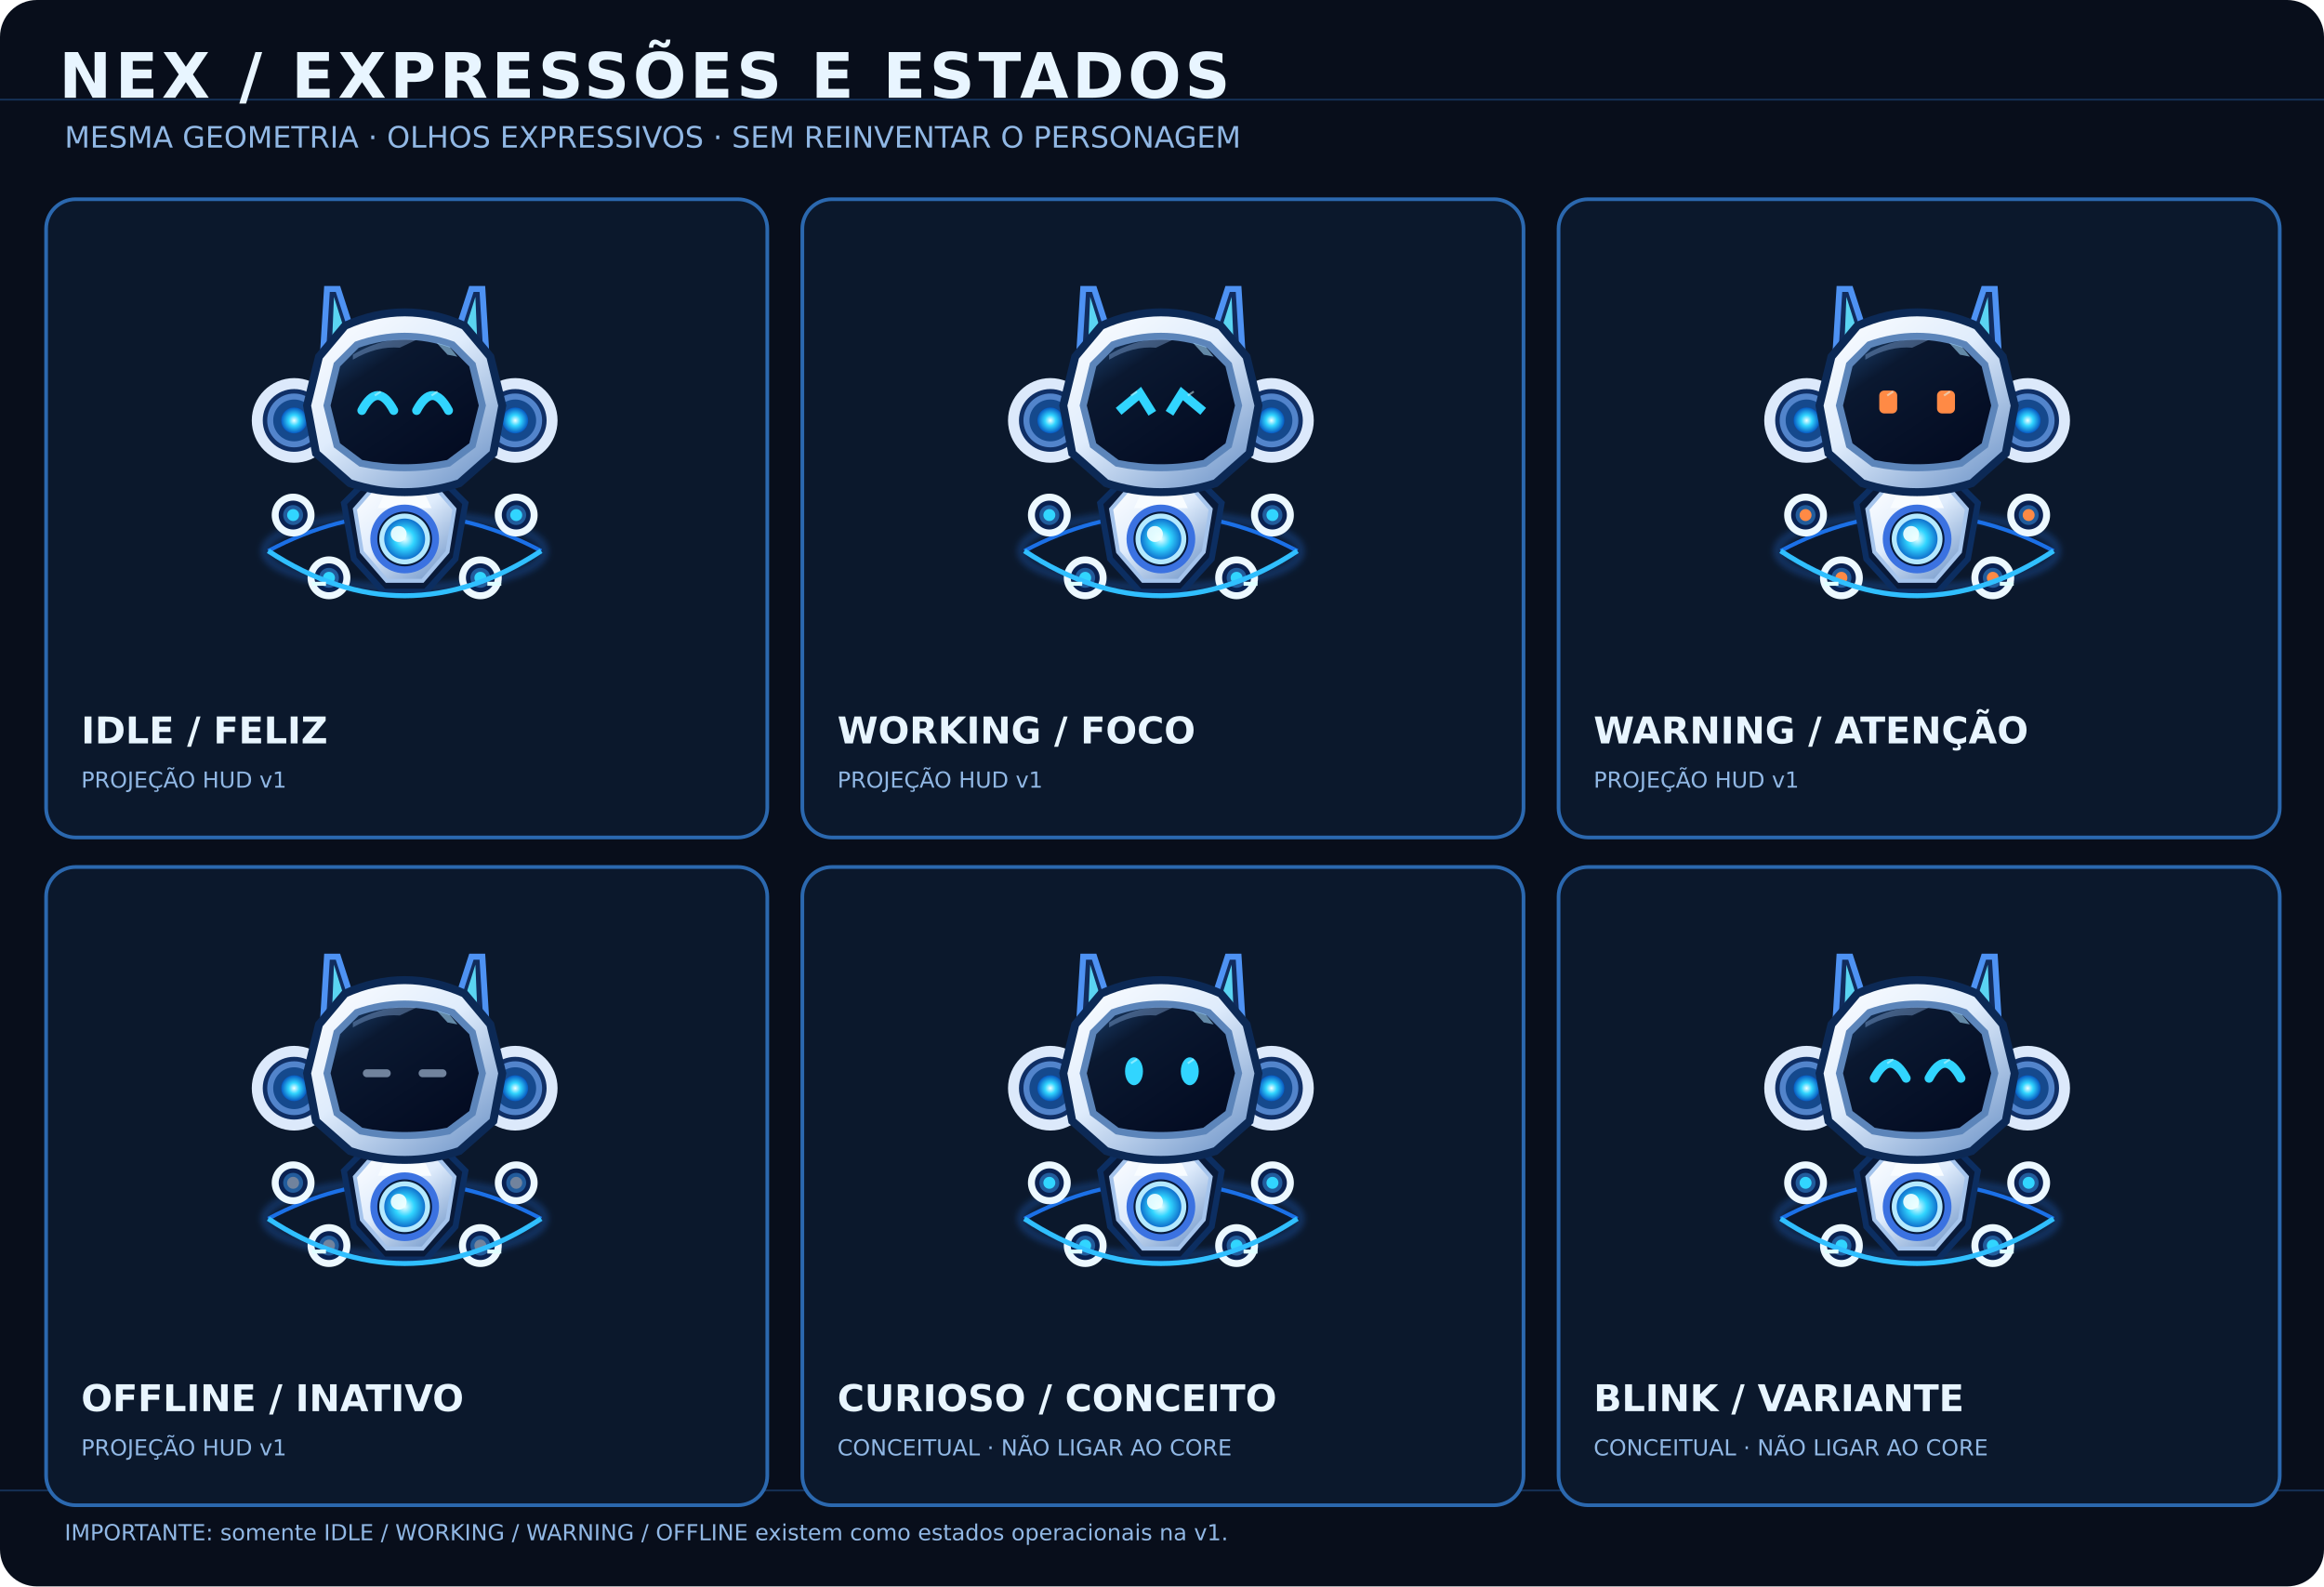
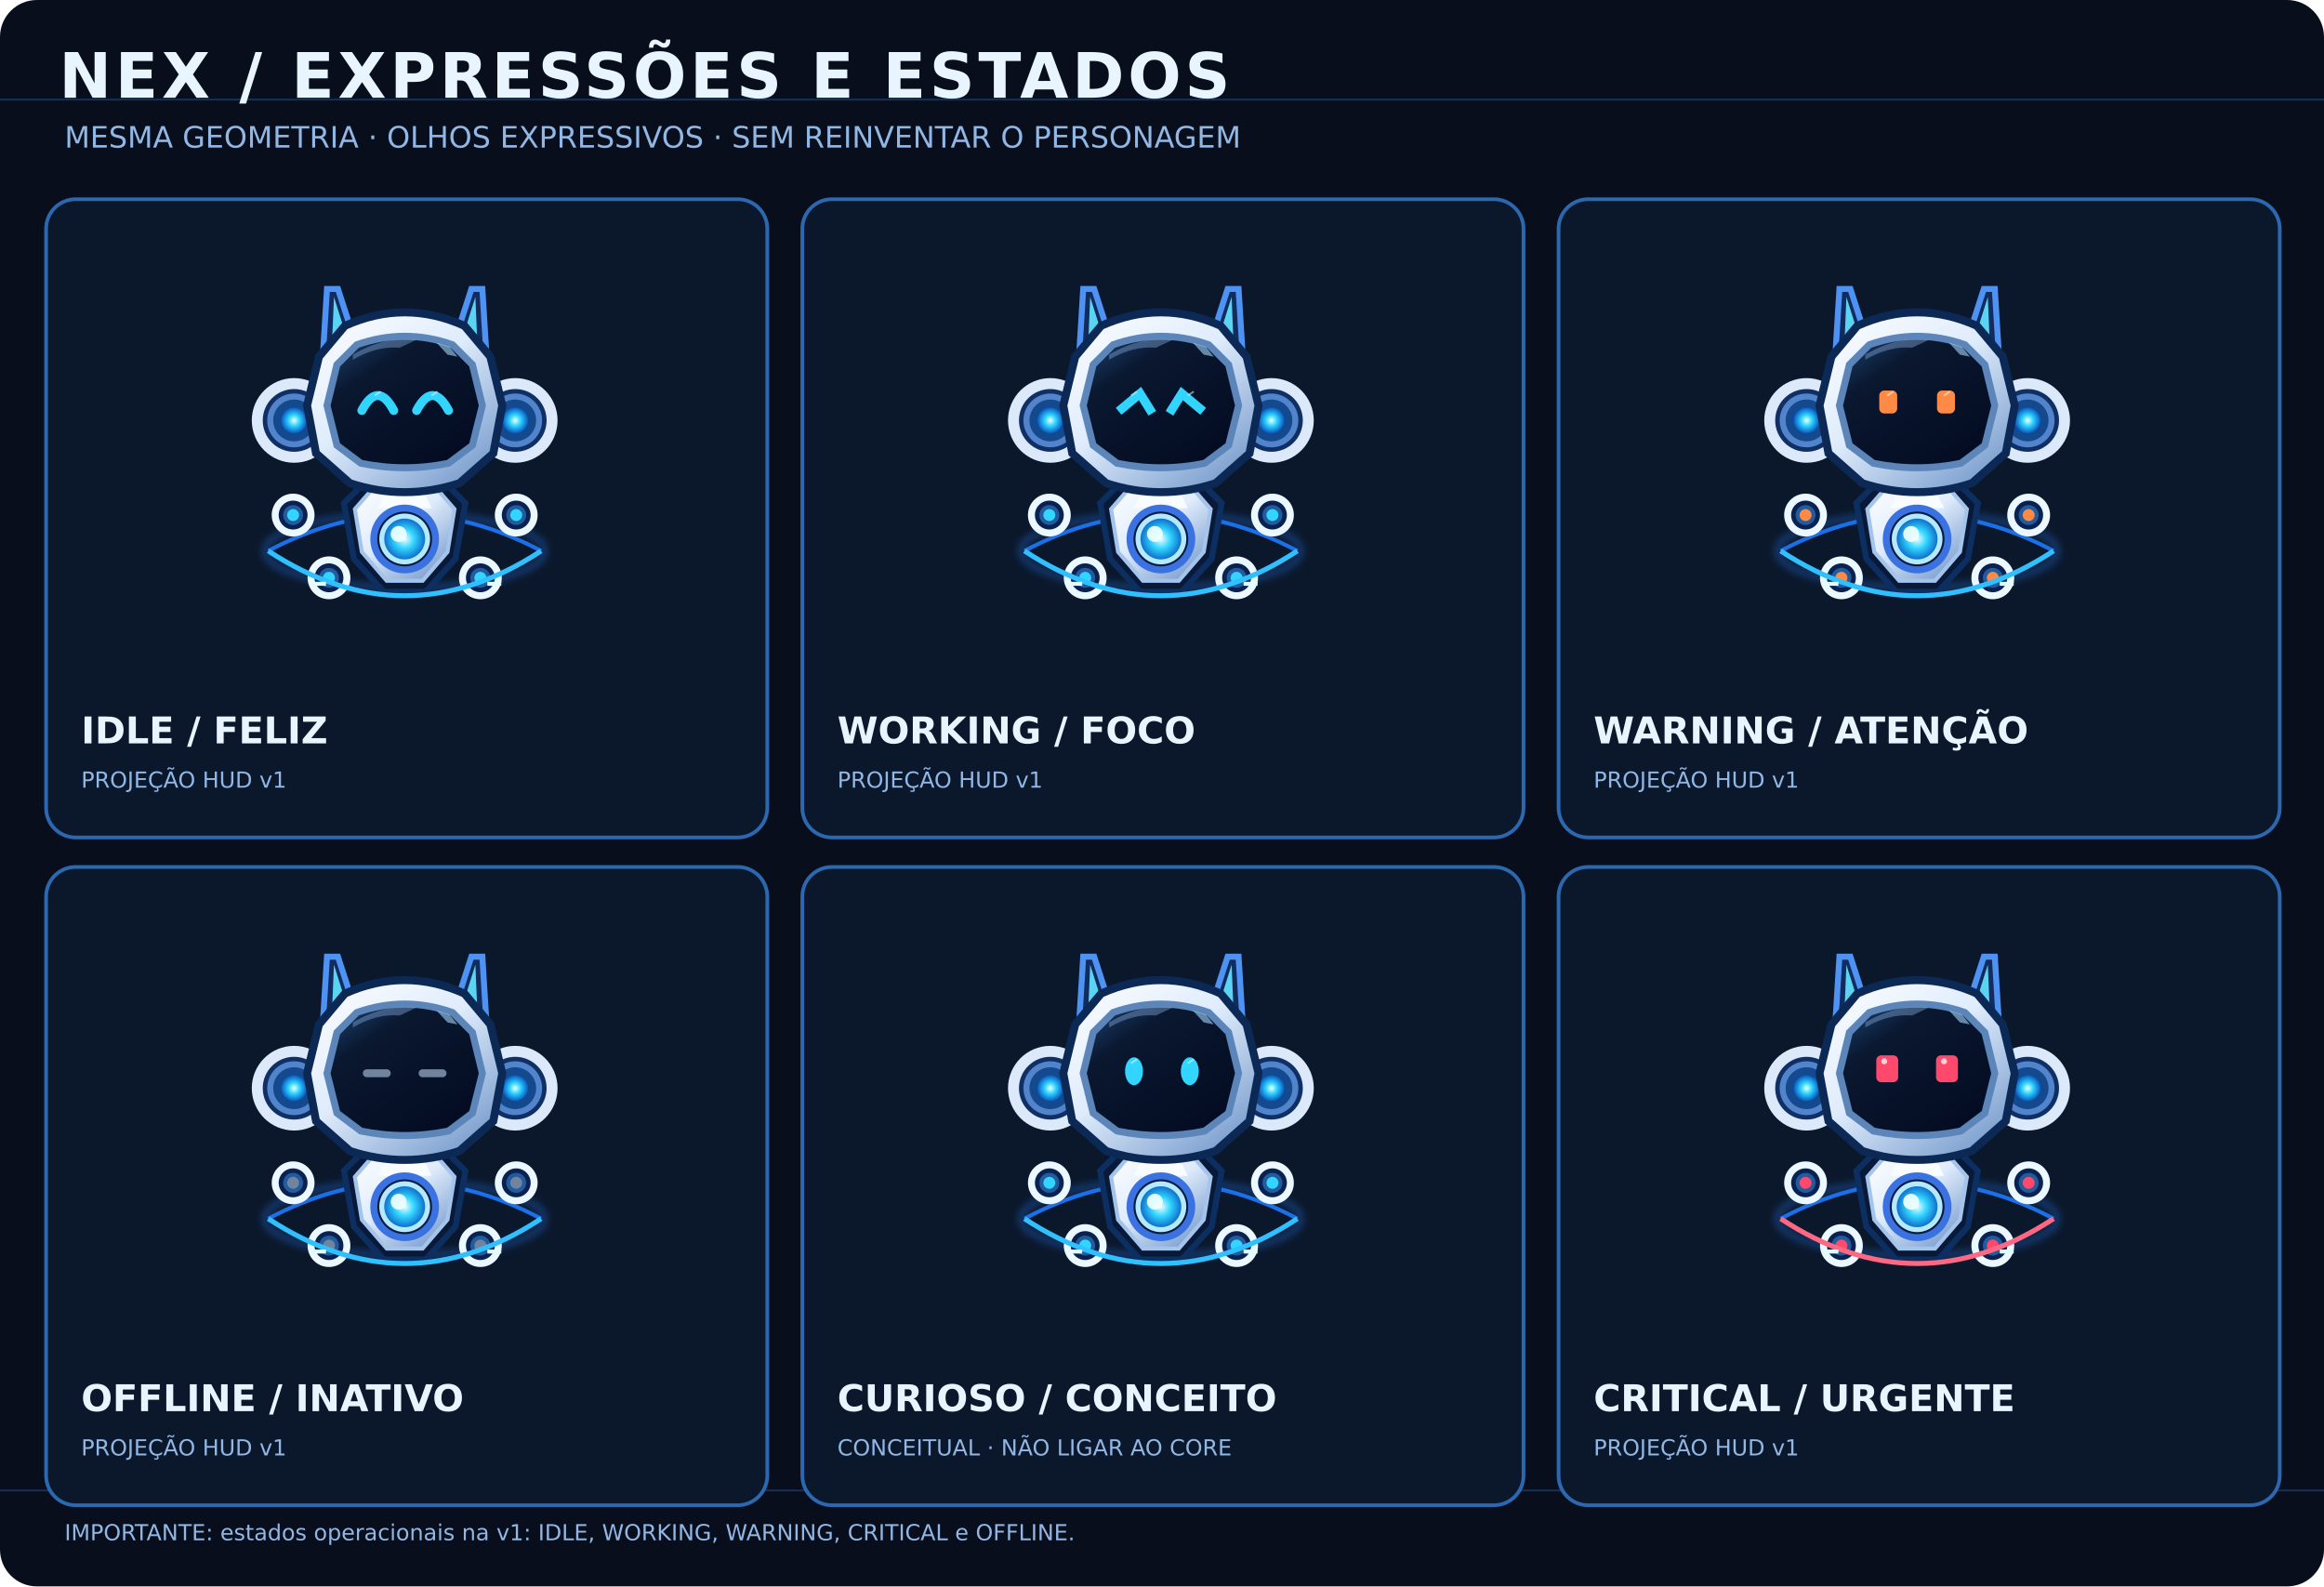
<svg xmlns="http://www.w3.org/2000/svg" viewBox="0 0 1260 860" role="img" aria-label="Referência de desenho do mascote oficial NEX, pixel art futurista, pose frontal">
  <defs>
    <linearGradient id="shell" x1="0" y1="0" x2=".83" y2="1">
      <stop offset="0" stop-color="#FFFFFF" />
      <stop offset=".48" stop-color="#DFECFC" />
      <stop offset="1" stop-color="#7499CB" />
    </linearGradient>
    <linearGradient id="screen" x1="0" y1="0" x2=".8" y2="1">
      <stop offset="0" stop-color="#1E4778" />
      <stop offset=".3" stop-color="#0A1830" />
      <stop offset="1" stop-color="#030B21" />
    </linearGradient>
    <radialGradient id="core">
      <stop offset="0" stop-color="#EFFFFF" />
      <stop offset=".42" stop-color="#31D5FF" />
      <stop offset="1" stop-color="#0759C1" />
    </radialGradient>
    <filter id="glow" x="-40%" y="-40%" width="180%" height="180%">
      <feGaussianBlur stdDeviation="3" />
    </filter>
  </defs>
  <style>text{font-family:system-ui,'DejaVu Sans',sans-serif;fill:#E8F5FF} .muted{fill:#91B8E5} .small{font-size:16px} .tiny{font-size:12px} .title{font-size:34px;font-weight:800;letter-spacing:2px} .heading{font-size:20px;font-weight:700} .mono{font-family:monospace}</style>
  <rect width="1260" height="860" rx="20" fill="#080E1B" />
  <path d="M0 54H1260 M0 808H1260" stroke="#255A9D" opacity=".45" />
  <text x="32" y="53" class="title">NEX / EXPRESSÕES E ESTADOS</text>
  <text x="35" y="80" class="small muted">MESMA GEOMETRIA · OLHOS EXPRESSIVOS · SEM REINVENTAR O PERSONAGEM</text>
  <rect x="25" y="108" width="391" height="346" rx="16" fill="#0B182C" stroke="#2B68AF" stroke-width="2" />
  <g transform="translate(133 148) scale(.54)">
    <g data-nex-figure="front" data-state="idle">
      <ellipse cx="160" cy="279" rx="140" ry="37" fill="none" stroke="#1C61BF" stroke-width="9" opacity=".35" filter="url(#glow)" />
      <path d="M23 279q137-73 274 0" fill="none" stroke="#1B70E7" stroke-width="4" />
      <path d="M78 81L82 16l11 0 23 71z M204 87l23-71h11l4 65z" fill="#112C5D" stroke="#4E92F3" stroke-width="6" />
      <path d="M87 72l2-48 17 54z M214 78l17-54 2 48z" fill="#61E3FF" opacity=".92" />
      <path d="M123 207h74l24 24-10 56-30 33h-42l-30-33-10-56z" fill="#091A39" stroke="#0C2E61" stroke-width="6" />
      <path d="M130 214h60l20 23-7 43-25 29h-36l-25-29-7-43z" fill="url(#shell)" stroke="#A5C4EC" stroke-width="4" />
      <path d="M142 217h36l9 19h-54z" fill="#F8FCFF" />
      <circle cx="160" cy="267" r="31" fill="#071B3D" stroke="#3B72E1" stroke-width="7" />
      <circle cx="160" cy="267" r="23" fill="url(#core)" stroke="#B4E9FF" stroke-width="5" />
      <circle cx="154" cy="262" r="8" fill="#F0FFFF" opacity=".92" />
      <g>
        <circle cx="49" cy="148" r="37" fill="#102F65" stroke="#DCE9FB" stroke-width="11" />
        <circle cx="49" cy="148" r="24" fill="#15498D" stroke="#5284CB" stroke-width="6" />
        <circle cx="49" cy="148" r="13" fill="url(#core)" />
      </g>
      <g>
        <circle cx="271" cy="148" r="37" fill="#102F65" stroke="#DCE9FB" stroke-width="11" />
        <circle cx="271" cy="148" r="24" fill="#15498D" stroke="#5284CB" stroke-width="6" />
        <circle cx="271" cy="148" r="13" fill="url(#core)" />
      </g>
      <path d="M100 53q60-27 120 0l26 31 12 49-9 48-34 30q-55 18-110 0l-34-30-9-48 12-49z" fill="url(#shell)" stroke="#0C2955" stroke-width="8" />
      <path d="M112 72q48-17 96 0l20 20 10 41-10 40-24 18q-44 9-88 0l-24-18-10-40 10-41z" fill="url(#screen)" stroke="#5C85BA" stroke-width="7" />
      <path d="M108 82q32-19 64-15l-17 8q-23-2-47 12z" fill="#91B6E8" opacity=".38" />
      <path d="M192 70l13 4 8 10-10-2z" fill="#A6DCFF" opacity=".58" />
      <g data-nex-part="eyes">
        <g fill="none" stroke="#31D5FF" stroke-width="9" stroke-linecap="round">
          <path d="M117 138q16-30 32 0 M172 138q16-30 32 0" />
        </g>
        <path d="M130 123l6-4 M187 123l6-4" stroke="#DBFFFF" stroke-width="2" opacity=".5" />
      </g>
      <g data-nex-module="1">
        <circle cx="48" cy="243" r="18" fill="#0A2252" stroke="#ECF8FF" stroke-width="7" />
        <circle cx="48" cy="243" r="8" fill="#31D5FF" stroke="#225C9C" stroke-width="4" />
      </g>
      <g data-nex-module="2">
        <circle cx="272" cy="243" r="18" fill="#0A2252" stroke="#ECF8FF" stroke-width="7" />
        <circle cx="272" cy="243" r="8" fill="#31D5FF" stroke="#225C9C" stroke-width="4" />
      </g>
      <g data-nex-module="3">
        <circle cx="84" cy="306" r="18" fill="#0A2252" stroke="#ECF8FF" stroke-width="7" />
        <circle cx="84" cy="306" r="8" fill="#31D5FF" stroke="#225C9C" stroke-width="4" />
      </g>
      <g data-nex-module="4">
        <circle cx="236" cy="306" r="18" fill="#0A2252" stroke="#ECF8FF" stroke-width="7" />
        <circle cx="236" cy="306" r="8" fill="#31D5FF" stroke="#225C9C" stroke-width="4" />
      </g>
      <path d="M23 279q137 90 274 0" fill="none" stroke="#30BFFF" stroke-width="5" />
      <path d="M67 312h14 M243 312h14" stroke="#DFFFFF" stroke-width="4" />
    </g>
  </g>
  <text x="44" y="403" class="heading">IDLE / FELIZ</text>
  <text x="44" y="427" class="tiny muted">PROJEÇÃO HUD v1</text>
  <rect x="435" y="108" width="391" height="346" rx="16" fill="#0B182C" stroke="#2B68AF" stroke-width="2" />
  <g transform="translate(543 148) scale(.54)">
    <g data-nex-figure="front" data-state="working">
      <ellipse cx="160" cy="279" rx="140" ry="37" fill="none" stroke="#1C61BF" stroke-width="9" opacity=".35" filter="url(#glow)" />
      <path d="M23 279q137-73 274 0" fill="none" stroke="#1B70E7" stroke-width="4" />
      <path d="M78 81L82 16l11 0 23 71z M204 87l23-71h11l4 65z" fill="#112C5D" stroke="#4E92F3" stroke-width="6" />
      <path d="M87 72l2-48 17 54z M214 78l17-54 2 48z" fill="#61E3FF" opacity=".92" />
      <path d="M123 207h74l24 24-10 56-30 33h-42l-30-33-10-56z" fill="#091A39" stroke="#0C2E61" stroke-width="6" />
      <path d="M130 214h60l20 23-7 43-25 29h-36l-25-29-7-43z" fill="url(#shell)" stroke="#A5C4EC" stroke-width="4" />
      <path d="M142 217h36l9 19h-54z" fill="#F8FCFF" />
      <circle cx="160" cy="267" r="31" fill="#071B3D" stroke="#3B72E1" stroke-width="7" />
      <circle cx="160" cy="267" r="23" fill="url(#core)" stroke="#B4E9FF" stroke-width="5" />
      <circle cx="154" cy="262" r="8" fill="#F0FFFF" opacity=".92" />
      <g>
        <circle cx="49" cy="148" r="37" fill="#102F65" stroke="#DCE9FB" stroke-width="11" />
        <circle cx="49" cy="148" r="24" fill="#15498D" stroke="#5284CB" stroke-width="6" />
        <circle cx="49" cy="148" r="13" fill="url(#core)" />
      </g>
      <g>
        <circle cx="271" cy="148" r="37" fill="#102F65" stroke="#DCE9FB" stroke-width="11" />
        <circle cx="271" cy="148" r="24" fill="#15498D" stroke="#5284CB" stroke-width="6" />
        <circle cx="271" cy="148" r="13" fill="url(#core)" />
      </g>
      <path d="M100 53q60-27 120 0l26 31 12 49-9 48-34 30q-55 18-110 0l-34-30-9-48 12-49z" fill="url(#shell)" stroke="#0C2955" stroke-width="8" />
      <path d="M112 72q48-17 96 0l20 20 10 41-10 40-24 18q-44 9-88 0l-24-18-10-40 10-41z" fill="url(#screen)" stroke="#5C85BA" stroke-width="7" />
      <path d="M108 82q32-19 64-15l-17 8q-23-2-47 12z" fill="#91B6E8" opacity=".38" />
      <path d="M192 70l13 4 8 10-10-2z" fill="#A6DCFF" opacity=".58" />
      <g data-nex-part="eyes">
        <g fill="none" stroke="#31D5FF" stroke-width="9" stroke-linecap="square">
          <path d="M121 136l18-15 10 16 M199 136l-18-15-10 16" />
        </g>
        <path d="M130 123l6-4 M187 123l6-4" stroke="#DBFFFF" stroke-width="2" opacity=".5" />
      </g>
      <g data-nex-module="1">
        <circle cx="48" cy="243" r="18" fill="#0A2252" stroke="#ECF8FF" stroke-width="7" />
        <circle cx="48" cy="243" r="8" fill="#31D5FF" stroke="#225C9C" stroke-width="4" />
      </g>
      <g data-nex-module="2">
        <circle cx="272" cy="243" r="18" fill="#0A2252" stroke="#ECF8FF" stroke-width="7" />
        <circle cx="272" cy="243" r="8" fill="#31D5FF" stroke="#225C9C" stroke-width="4" />
      </g>
      <g data-nex-module="3">
        <circle cx="84" cy="306" r="18" fill="#0A2252" stroke="#ECF8FF" stroke-width="7" />
        <circle cx="84" cy="306" r="8" fill="#31D5FF" stroke="#225C9C" stroke-width="4" />
      </g>
      <g data-nex-module="4">
        <circle cx="236" cy="306" r="18" fill="#0A2252" stroke="#ECF8FF" stroke-width="7" />
        <circle cx="236" cy="306" r="8" fill="#31D5FF" stroke="#225C9C" stroke-width="4" />
      </g>
      <path d="M23 279q137 90 274 0" fill="none" stroke="#30BFFF" stroke-width="5" />
      <path d="M67 312h14 M243 312h14" stroke="#DFFFFF" stroke-width="4" />
    </g>
  </g>
  <text x="454" y="403" class="heading">WORKING / FOCO</text>
  <text x="454" y="427" class="tiny muted">PROJEÇÃO HUD v1</text>
  <rect x="845" y="108" width="391" height="346" rx="16" fill="#0B182C" stroke="#2B68AF" stroke-width="2" />
  <g transform="translate(953 148) scale(.54)">
    <g data-nex-figure="front" data-state="warning">
      <ellipse cx="160" cy="279" rx="140" ry="37" fill="none" stroke="#1C61BF" stroke-width="9" opacity=".35" filter="url(#glow)" />
      <path d="M23 279q137-73 274 0" fill="none" stroke="#1B70E7" stroke-width="4" />
      <path d="M78 81L82 16l11 0 23 71z M204 87l23-71h11l4 65z" fill="#112C5D" stroke="#4E92F3" stroke-width="6" />
      <path d="M87 72l2-48 17 54z M214 78l17-54 2 48z" fill="#61E3FF" opacity=".92" />
      <path d="M123 207h74l24 24-10 56-30 33h-42l-30-33-10-56z" fill="#091A39" stroke="#0C2E61" stroke-width="6" />
      <path d="M130 214h60l20 23-7 43-25 29h-36l-25-29-7-43z" fill="url(#shell)" stroke="#A5C4EC" stroke-width="4" />
      <path d="M142 217h36l9 19h-54z" fill="#F8FCFF" />
      <circle cx="160" cy="267" r="31" fill="#071B3D" stroke="#3B72E1" stroke-width="7" />
      <circle cx="160" cy="267" r="23" fill="url(#core)" stroke="#B4E9FF" stroke-width="5" />
      <circle cx="154" cy="262" r="8" fill="#F0FFFF" opacity=".92" />
      <g>
        <circle cx="49" cy="148" r="37" fill="#102F65" stroke="#DCE9FB" stroke-width="11" />
        <circle cx="49" cy="148" r="24" fill="#15498D" stroke="#5284CB" stroke-width="6" />
        <circle cx="49" cy="148" r="13" fill="url(#core)" />
      </g>
      <g>
        <circle cx="271" cy="148" r="37" fill="#102F65" stroke="#DCE9FB" stroke-width="11" />
        <circle cx="271" cy="148" r="24" fill="#15498D" stroke="#5284CB" stroke-width="6" />
        <circle cx="271" cy="148" r="13" fill="url(#core)" />
      </g>
      <path d="M100 53q60-27 120 0l26 31 12 49-9 48-34 30q-55 18-110 0l-34-30-9-48 12-49z" fill="url(#shell)" stroke="#0C2955" stroke-width="8" />
      <path d="M112 72q48-17 96 0l20 20 10 41-10 40-24 18q-44 9-88 0l-24-18-10-40 10-41z" fill="url(#screen)" stroke="#5C85BA" stroke-width="7" />
      <path d="M108 82q32-19 64-15l-17 8q-23-2-47 12z" fill="#91B6E8" opacity=".38" />
      <path d="M192 70l13 4 8 10-10-2z" fill="#A6DCFF" opacity=".58" />
      <g data-nex-part="eyes">
        <g fill="#FF8A45">
          <rect x="122" y="118" width="18" height="23" rx="5" />
          <rect x="180" y="118" width="18" height="23" rx="5" />
        </g>
        <path d="M130 123l6-4 M187 123l6-4" stroke="#DBFFFF" stroke-width="2" opacity=".5" />
      </g>
      <g data-nex-module="1">
        <circle cx="48" cy="243" r="18" fill="#0A2252" stroke="#ECF8FF" stroke-width="7" />
        <circle cx="48" cy="243" r="8" fill="#FF8A45" stroke="#225C9C" stroke-width="4" />
      </g>
      <g data-nex-module="2">
        <circle cx="272" cy="243" r="18" fill="#0A2252" stroke="#ECF8FF" stroke-width="7" />
        <circle cx="272" cy="243" r="8" fill="#FF8A45" stroke="#225C9C" stroke-width="4" />
      </g>
      <g data-nex-module="3">
        <circle cx="84" cy="306" r="18" fill="#0A2252" stroke="#ECF8FF" stroke-width="7" />
        <circle cx="84" cy="306" r="8" fill="#FF8A45" stroke="#225C9C" stroke-width="4" />
      </g>
      <g data-nex-module="4">
        <circle cx="236" cy="306" r="18" fill="#0A2252" stroke="#ECF8FF" stroke-width="7" />
        <circle cx="236" cy="306" r="8" fill="#FF8A45" stroke="#225C9C" stroke-width="4" />
      </g>
      <path d="M23 279q137 90 274 0" fill="none" stroke="#30BFFF" stroke-width="5" />
      <path d="M67 312h14 M243 312h14" stroke="#DFFFFF" stroke-width="4" />
    </g>
  </g>
  <text x="864" y="403" class="heading">WARNING / ATENÇÃO</text>
  <text x="864" y="427" class="tiny muted">PROJEÇÃO HUD v1</text>
  <rect x="25" y="470" width="391" height="346" rx="16" fill="#0B182C" stroke="#2B68AF" stroke-width="2" />
  <g transform="translate(133 510) scale(.54)">
    <g data-nex-figure="front" data-state="offline">
      <ellipse cx="160" cy="279" rx="140" ry="37" fill="none" stroke="#1C61BF" stroke-width="9" opacity=".35" filter="url(#glow)" />
      <path d="M23 279q137-73 274 0" fill="none" stroke="#1B70E7" stroke-width="4" />
      <path d="M78 81L82 16l11 0 23 71z M204 87l23-71h11l4 65z" fill="#112C5D" stroke="#4E92F3" stroke-width="6" />
      <path d="M87 72l2-48 17 54z M214 78l17-54 2 48z" fill="#61E3FF" opacity=".92" />
      <path d="M123 207h74l24 24-10 56-30 33h-42l-30-33-10-56z" fill="#091A39" stroke="#0C2E61" stroke-width="6" />
      <path d="M130 214h60l20 23-7 43-25 29h-36l-25-29-7-43z" fill="url(#shell)" stroke="#A5C4EC" stroke-width="4" />
      <path d="M142 217h36l9 19h-54z" fill="#F8FCFF" />
      <circle cx="160" cy="267" r="31" fill="#071B3D" stroke="#3B72E1" stroke-width="7" />
      <circle cx="160" cy="267" r="23" fill="url(#core)" stroke="#B4E9FF" stroke-width="5" />
      <circle cx="154" cy="262" r="8" fill="#F0FFFF" opacity=".92" />
      <g>
        <circle cx="49" cy="148" r="37" fill="#102F65" stroke="#DCE9FB" stroke-width="11" />
        <circle cx="49" cy="148" r="24" fill="#15498D" stroke="#5284CB" stroke-width="6" />
        <circle cx="49" cy="148" r="13" fill="url(#core)" />
      </g>
      <g>
        <circle cx="271" cy="148" r="37" fill="#102F65" stroke="#DCE9FB" stroke-width="11" />
        <circle cx="271" cy="148" r="24" fill="#15498D" stroke="#5284CB" stroke-width="6" />
        <circle cx="271" cy="148" r="13" fill="url(#core)" />
      </g>
      <path d="M100 53q60-27 120 0l26 31 12 49-9 48-34 30q-55 18-110 0l-34-30-9-48 12-49z" fill="url(#shell)" stroke="#0C2955" stroke-width="8" />
      <path d="M112 72q48-17 96 0l20 20 10 41-10 40-24 18q-44 9-88 0l-24-18-10-40 10-41z" fill="url(#screen)" stroke="#5C85BA" stroke-width="7" />
      <path d="M108 82q32-19 64-15l-17 8q-23-2-47 12z" fill="#91B6E8" opacity=".38" />
      <path d="M192 70l13 4 8 10-10-2z" fill="#A6DCFF" opacity=".58" />
      <g data-nex-part="eyes">
        <g stroke="#71839D" stroke-width="8" stroke-linecap="round">
          <path d="M122 133h20 M178 133h20" />
        </g>
        <path d="M130 123l6-4 M187 123l6-4" stroke="#DBFFFF" stroke-width="2" opacity="0" />
      </g>
      <g data-nex-module="1">
        <circle cx="48" cy="243" r="18" fill="#0A2252" stroke="#ECF8FF" stroke-width="7" />
        <circle cx="48" cy="243" r="8" fill="#71839D" stroke="#225C9C" stroke-width="4" />
      </g>
      <g data-nex-module="2">
        <circle cx="272" cy="243" r="18" fill="#0A2252" stroke="#ECF8FF" stroke-width="7" />
        <circle cx="272" cy="243" r="8" fill="#71839D" stroke="#225C9C" stroke-width="4" />
      </g>
      <g data-nex-module="3">
        <circle cx="84" cy="306" r="18" fill="#0A2252" stroke="#ECF8FF" stroke-width="7" />
        <circle cx="84" cy="306" r="8" fill="#71839D" stroke="#225C9C" stroke-width="4" />
      </g>
      <g data-nex-module="4">
        <circle cx="236" cy="306" r="18" fill="#0A2252" stroke="#ECF8FF" stroke-width="7" />
        <circle cx="236" cy="306" r="8" fill="#71839D" stroke="#225C9C" stroke-width="4" />
      </g>
      <path d="M23 279q137 90 274 0" fill="none" stroke="#30BFFF" stroke-width="5" />
      <path d="M67 312h14 M243 312h14" stroke="#DFFFFF" stroke-width="4" />
    </g>
  </g>
  <text x="44" y="765" class="heading">OFFLINE / INATIVO</text>
  <text x="44" y="789" class="tiny muted">PROJEÇÃO HUD v1</text>
  <rect x="435" y="470" width="391" height="346" rx="16" fill="#0B182C" stroke="#2B68AF" stroke-width="2" />
  <g transform="translate(543 510) scale(.54)">
    <g data-nex-figure="front" data-state="curious">
      <ellipse cx="160" cy="279" rx="140" ry="37" fill="none" stroke="#1C61BF" stroke-width="9" opacity=".35" filter="url(#glow)" />
      <path d="M23 279q137-73 274 0" fill="none" stroke="#1B70E7" stroke-width="4" />
      <path d="M78 81L82 16l11 0 23 71z M204 87l23-71h11l4 65z" fill="#112C5D" stroke="#4E92F3" stroke-width="6" />
      <path d="M87 72l2-48 17 54z M214 78l17-54 2 48z" fill="#61E3FF" opacity=".92" />
      <path d="M123 207h74l24 24-10 56-30 33h-42l-30-33-10-56z" fill="#091A39" stroke="#0C2E61" stroke-width="6" />
      <path d="M130 214h60l20 23-7 43-25 29h-36l-25-29-7-43z" fill="url(#shell)" stroke="#A5C4EC" stroke-width="4" />
      <path d="M142 217h36l9 19h-54z" fill="#F8FCFF" />
      <circle cx="160" cy="267" r="31" fill="#071B3D" stroke="#3B72E1" stroke-width="7" />
      <circle cx="160" cy="267" r="23" fill="url(#core)" stroke="#B4E9FF" stroke-width="5" />
      <circle cx="154" cy="262" r="8" fill="#F0FFFF" opacity=".92" />
      <g>
        <circle cx="49" cy="148" r="37" fill="#102F65" stroke="#DCE9FB" stroke-width="11" />
        <circle cx="49" cy="148" r="24" fill="#15498D" stroke="#5284CB" stroke-width="6" />
        <circle cx="49" cy="148" r="13" fill="url(#core)" />
      </g>
      <g>
        <circle cx="271" cy="148" r="37" fill="#102F65" stroke="#DCE9FB" stroke-width="11" />
        <circle cx="271" cy="148" r="24" fill="#15498D" stroke="#5284CB" stroke-width="6" />
        <circle cx="271" cy="148" r="13" fill="url(#core)" />
      </g>
      <path d="M100 53q60-27 120 0l26 31 12 49-9 48-34 30q-55 18-110 0l-34-30-9-48 12-49z" fill="url(#shell)" stroke="#0C2955" stroke-width="8" />
      <path d="M112 72q48-17 96 0l20 20 10 41-10 40-24 18q-44 9-88 0l-24-18-10-40 10-41z" fill="url(#screen)" stroke="#5C85BA" stroke-width="7" />
      <path d="M108 82q32-19 64-15l-17 8q-23-2-47 12z" fill="#91B6E8" opacity=".38" />
      <path d="M192 70l13 4 8 10-10-2z" fill="#A6DCFF" opacity=".58" />
      <g data-nex-part="eyes">
        <g fill="#31D5FF">
          <ellipse cx="133" cy="131" rx="9" ry="14" />
          <ellipse cx="189" cy="131" rx="9" ry="14" />
        </g>
        <path d="M130 123l6-4 M187 123l6-4" stroke="#DBFFFF" stroke-width="2" opacity=".5" />
      </g>
      <g data-nex-module="1">
        <circle cx="48" cy="243" r="18" fill="#0A2252" stroke="#ECF8FF" stroke-width="7" />
        <circle cx="48" cy="243" r="8" fill="#31D5FF" stroke="#225C9C" stroke-width="4" />
      </g>
      <g data-nex-module="2">
        <circle cx="272" cy="243" r="18" fill="#0A2252" stroke="#ECF8FF" stroke-width="7" />
        <circle cx="272" cy="243" r="8" fill="#31D5FF" stroke="#225C9C" stroke-width="4" />
      </g>
      <g data-nex-module="3">
        <circle cx="84" cy="306" r="18" fill="#0A2252" stroke="#ECF8FF" stroke-width="7" />
        <circle cx="84" cy="306" r="8" fill="#31D5FF" stroke="#225C9C" stroke-width="4" />
      </g>
      <g data-nex-module="4">
        <circle cx="236" cy="306" r="18" fill="#0A2252" stroke="#ECF8FF" stroke-width="7" />
        <circle cx="236" cy="306" r="8" fill="#31D5FF" stroke="#225C9C" stroke-width="4" />
      </g>
      <path d="M23 279q137 90 274 0" fill="none" stroke="#30BFFF" stroke-width="5" />
      <path d="M67 312h14 M243 312h14" stroke="#DFFFFF" stroke-width="4" />
    </g>
  </g>
  <text x="454" y="765" class="heading">CURIOSO / CONCEITO</text>
  <text x="454" y="789" class="tiny muted">CONCEITUAL · NÃO LIGAR AO CORE</text>
  <rect x="845" y="470" width="391" height="346" rx="16" fill="#0B182C" stroke="#2B68AF" stroke-width="2" />
  <g transform="translate(953 510) scale(.54)">
-     <g data-nex-figure="front" data-state="idle">
-       <ellipse cx="160" cy="279" rx="140" ry="37" fill="none" stroke="#1C61BF" stroke-width="9" opacity=".35" filter="url(#glow)" />
-       <path d="M23 279q137-73 274 0" fill="none" stroke="#1B70E7" stroke-width="4" />
-       <path d="M78 81L82 16l11 0 23 71z M204 87l23-71h11l4 65z" fill="#112C5D" stroke="#4E92F3" stroke-width="6" />
-       <path d="M87 72l2-48 17 54z M214 78l17-54 2 48z" fill="#61E3FF" opacity=".92" />
-       <path d="M123 207h74l24 24-10 56-30 33h-42l-30-33-10-56z" fill="#091A39" stroke="#0C2E61" stroke-width="6" />
-       <path d="M130 214h60l20 23-7 43-25 29h-36l-25-29-7-43z" fill="url(#shell)" stroke="#A5C4EC" stroke-width="4" />
-       <path d="M142 217h36l9 19h-54z" fill="#F8FCFF" />
-       <circle cx="160" cy="267" r="31" fill="#071B3D" stroke="#3B72E1" stroke-width="7" />
-       <circle cx="160" cy="267" r="23" fill="url(#core)" stroke="#B4E9FF" stroke-width="5" />
-       <circle cx="154" cy="262" r="8" fill="#F0FFFF" opacity=".92" />
-       <g>
-         <circle cx="49" cy="148" r="37" fill="#102F65" stroke="#DCE9FB" stroke-width="11" />
-         <circle cx="49" cy="148" r="24" fill="#15498D" stroke="#5284CB" stroke-width="6" />
-         <circle cx="49" cy="148" r="13" fill="url(#core)" />
-       </g>
-       <g>
-         <circle cx="271" cy="148" r="37" fill="#102F65" stroke="#DCE9FB" stroke-width="11" />
-         <circle cx="271" cy="148" r="24" fill="#15498D" stroke="#5284CB" stroke-width="6" />
-         <circle cx="271" cy="148" r="13" fill="url(#core)" />
-       </g>
-       <path d="M100 53q60-27 120 0l26 31 12 49-9 48-34 30q-55 18-110 0l-34-30-9-48 12-49z" fill="url(#shell)" stroke="#0C2955" stroke-width="8" />
-       <path d="M112 72q48-17 96 0l20 20 10 41-10 40-24 18q-44 9-88 0l-24-18-10-40 10-41z" fill="url(#screen)" stroke="#5C85BA" stroke-width="7" />
-       <path d="M108 82q32-19 64-15l-17 8q-23-2-47 12z" fill="#91B6E8" opacity=".38" />
-       <path d="M192 70l13 4 8 10-10-2z" fill="#A6DCFF" opacity=".58" />
-       <g data-nex-part="eyes">
-         <g fill="none" stroke="#31D5FF" stroke-width="9" stroke-linecap="round">
-           <path d="M117 138q16-30 32 0 M172 138q16-30 32 0" />
-         </g>
-         <path d="M130 123l6-4 M187 123l6-4" stroke="#DBFFFF" stroke-width="2" opacity=".5" />
-       </g>
-       <g data-nex-module="1">
-         <circle cx="48" cy="243" r="18" fill="#0A2252" stroke="#ECF8FF" stroke-width="7" />
-         <circle cx="48" cy="243" r="8" fill="#31D5FF" stroke="#225C9C" stroke-width="4" />
-       </g>
-       <g data-nex-module="2">
-         <circle cx="272" cy="243" r="18" fill="#0A2252" stroke="#ECF8FF" stroke-width="7" />
-         <circle cx="272" cy="243" r="8" fill="#31D5FF" stroke="#225C9C" stroke-width="4" />
-       </g>
-       <g data-nex-module="3">
-         <circle cx="84" cy="306" r="18" fill="#0A2252" stroke="#ECF8FF" stroke-width="7" />
-         <circle cx="84" cy="306" r="8" fill="#31D5FF" stroke="#225C9C" stroke-width="4" />
-       </g>
-       <g data-nex-module="4">
-         <circle cx="236" cy="306" r="18" fill="#0A2252" stroke="#ECF8FF" stroke-width="7" />
-         <circle cx="236" cy="306" r="8" fill="#31D5FF" stroke="#225C9C" stroke-width="4" />
-       </g>
-       <path d="M23 279q137 90 274 0" fill="none" stroke="#30BFFF" stroke-width="5" />
-       <path d="M67 312h14 M243 312h14" stroke="#DFFFFF" stroke-width="4" />
-     </g>
-   </g>
-   <text x="864" y="765" class="heading">BLINK / VARIANTE</text>
-   <text x="864" y="789" class="tiny muted">CONCEITUAL · NÃO LIGAR AO CORE</text>
-   <text x="35" y="835" class="tiny muted">IMPORTANTE: somente IDLE / WORKING / WARNING / OFFLINE existem como estados operacionais na v1.</text>
+     <g data-nex-figure="front" data-state="critical">
+       <ellipse cx="160" cy="279" rx="140" ry="37" fill="none" stroke="#1C61BF" stroke-width="9" opacity=".35" filter="url(#glow)" />
+       <path d="M23 279q137-73 274 0" fill="none" stroke="#1B70E7" stroke-width="4" />
+       <path d="M78 81L82 16l11 0 23 71z M204 87l23-71h11l4 65z" fill="#112C5D" stroke="#4E92F3" stroke-width="6" />
+       <path d="M87 72l2-48 17 54z M214 78l17-54 2 48z" fill="#61E3FF" opacity=".92" />
+       <path d="M123 207h74l24 24-10 56-30 33h-42l-30-33-10-56z" fill="#091A39" stroke="#0C2E61" stroke-width="6" />
+       <path d="M130 214h60l20 23-7 43-25 29h-36l-25-29-7-43z" fill="url(#shell)" stroke="#A5C4EC" stroke-width="4" />
+       <path d="M142 217h36l9 19h-54z" fill="#F8FCFF" />
+       <circle cx="160" cy="267" r="31" fill="#071B3D" stroke="#3B72E1" stroke-width="7" />
+       <circle cx="160" cy="267" r="23" fill="url(#core)" stroke="#B4E9FF" stroke-width="5" />
+       <circle cx="154" cy="262" r="8" fill="#F0FFFF" opacity=".92" />
+       <g>
+         <circle cx="49" cy="148" r="37" fill="#102F65" stroke="#DCE9FB" stroke-width="11" />
+         <circle cx="49" cy="148" r="24" fill="#15498D" stroke="#5284CB" stroke-width="6" />
+         <circle cx="49" cy="148" r="13" fill="url(#core)" />
+       </g>
+       <g>
+         <circle cx="271" cy="148" r="37" fill="#102F65" stroke="#DCE9FB" stroke-width="11" />
+         <circle cx="271" cy="148" r="24" fill="#15498D" stroke="#5284CB" stroke-width="6" />
+         <circle cx="271" cy="148" r="13" fill="url(#core)" />
+       </g>
+       <path d="M100 53q60-27 120 0l26 31 12 49-9 48-34 30q-55 18-110 0l-34-30-9-48 12-49z" fill="url(#shell)" stroke="#0C2955" stroke-width="8" />
+       <path d="M112 72q48-17 96 0l20 20 10 41-10 40-24 18q-44 9-88 0l-24-18-10-40 10-41z" fill="url(#screen)" stroke="#5C85BA" stroke-width="7" />
+       <path d="M108 82q32-19 64-15l-17 8q-23-2-47 12z" fill="#91B6E8" opacity=".38" />
+       <path d="M192 70l13 4 8 10-10-2z" fill="#A6DCFF" opacity=".58" />
+       <g data-nex-part="eyes">
+         <rect x="119" y="115" width="22" height="27" rx="5" fill="#FF496C" />
+         <rect x="179" y="115" width="22" height="27" rx="5" fill="#FF496C" />
+         <circle cx="127" cy="121" r="3" fill="#FFD0DA" />
+         <circle cx="187" cy="121" r="3" fill="#FFD0DA" />
+       </g>
+       <g data-nex-module="1">
+         <circle cx="48" cy="243" r="18" fill="#0A2252" stroke="#ECF8FF" stroke-width="7" />
+         <circle cx="48" cy="243" r="8" fill="#FF496C" stroke="#225C9C" stroke-width="4" />
+       </g>
+       <g data-nex-module="2">
+         <circle cx="272" cy="243" r="18" fill="#0A2252" stroke="#ECF8FF" stroke-width="7" />
+         <circle cx="272" cy="243" r="8" fill="#FF496C" stroke="#225C9C" stroke-width="4" />
+       </g>
+       <g data-nex-module="3">
+         <circle cx="84" cy="306" r="18" fill="#0A2252" stroke="#ECF8FF" stroke-width="7" />
+         <circle cx="84" cy="306" r="8" fill="#FF496C" stroke="#225C9C" stroke-width="4" />
+       </g>
+       <g data-nex-module="4">
+         <circle cx="236" cy="306" r="18" fill="#0A2252" stroke="#ECF8FF" stroke-width="7" />
+         <circle cx="236" cy="306" r="8" fill="#FF496C" stroke="#225C9C" stroke-width="4" />
+       </g>
+       <path d="M23 279q137 90 274 0" fill="none" stroke="#FF6882" stroke-width="5" />
+       <path d="M67 312h14 M243 312h14" stroke="#DFFFFF" stroke-width="4" />
+     </g>
+   </g>
+   <text x="864" y="765" class="heading">CRITICAL / URGENTE</text>
+   <text x="864" y="789" class="tiny muted">PROJEÇÃO HUD v1</text>
+   <text x="35" y="835" class="tiny muted">IMPORTANTE: estados operacionais na v1: IDLE, WORKING, WARNING, CRITICAL e OFFLINE.</text>
</svg>
